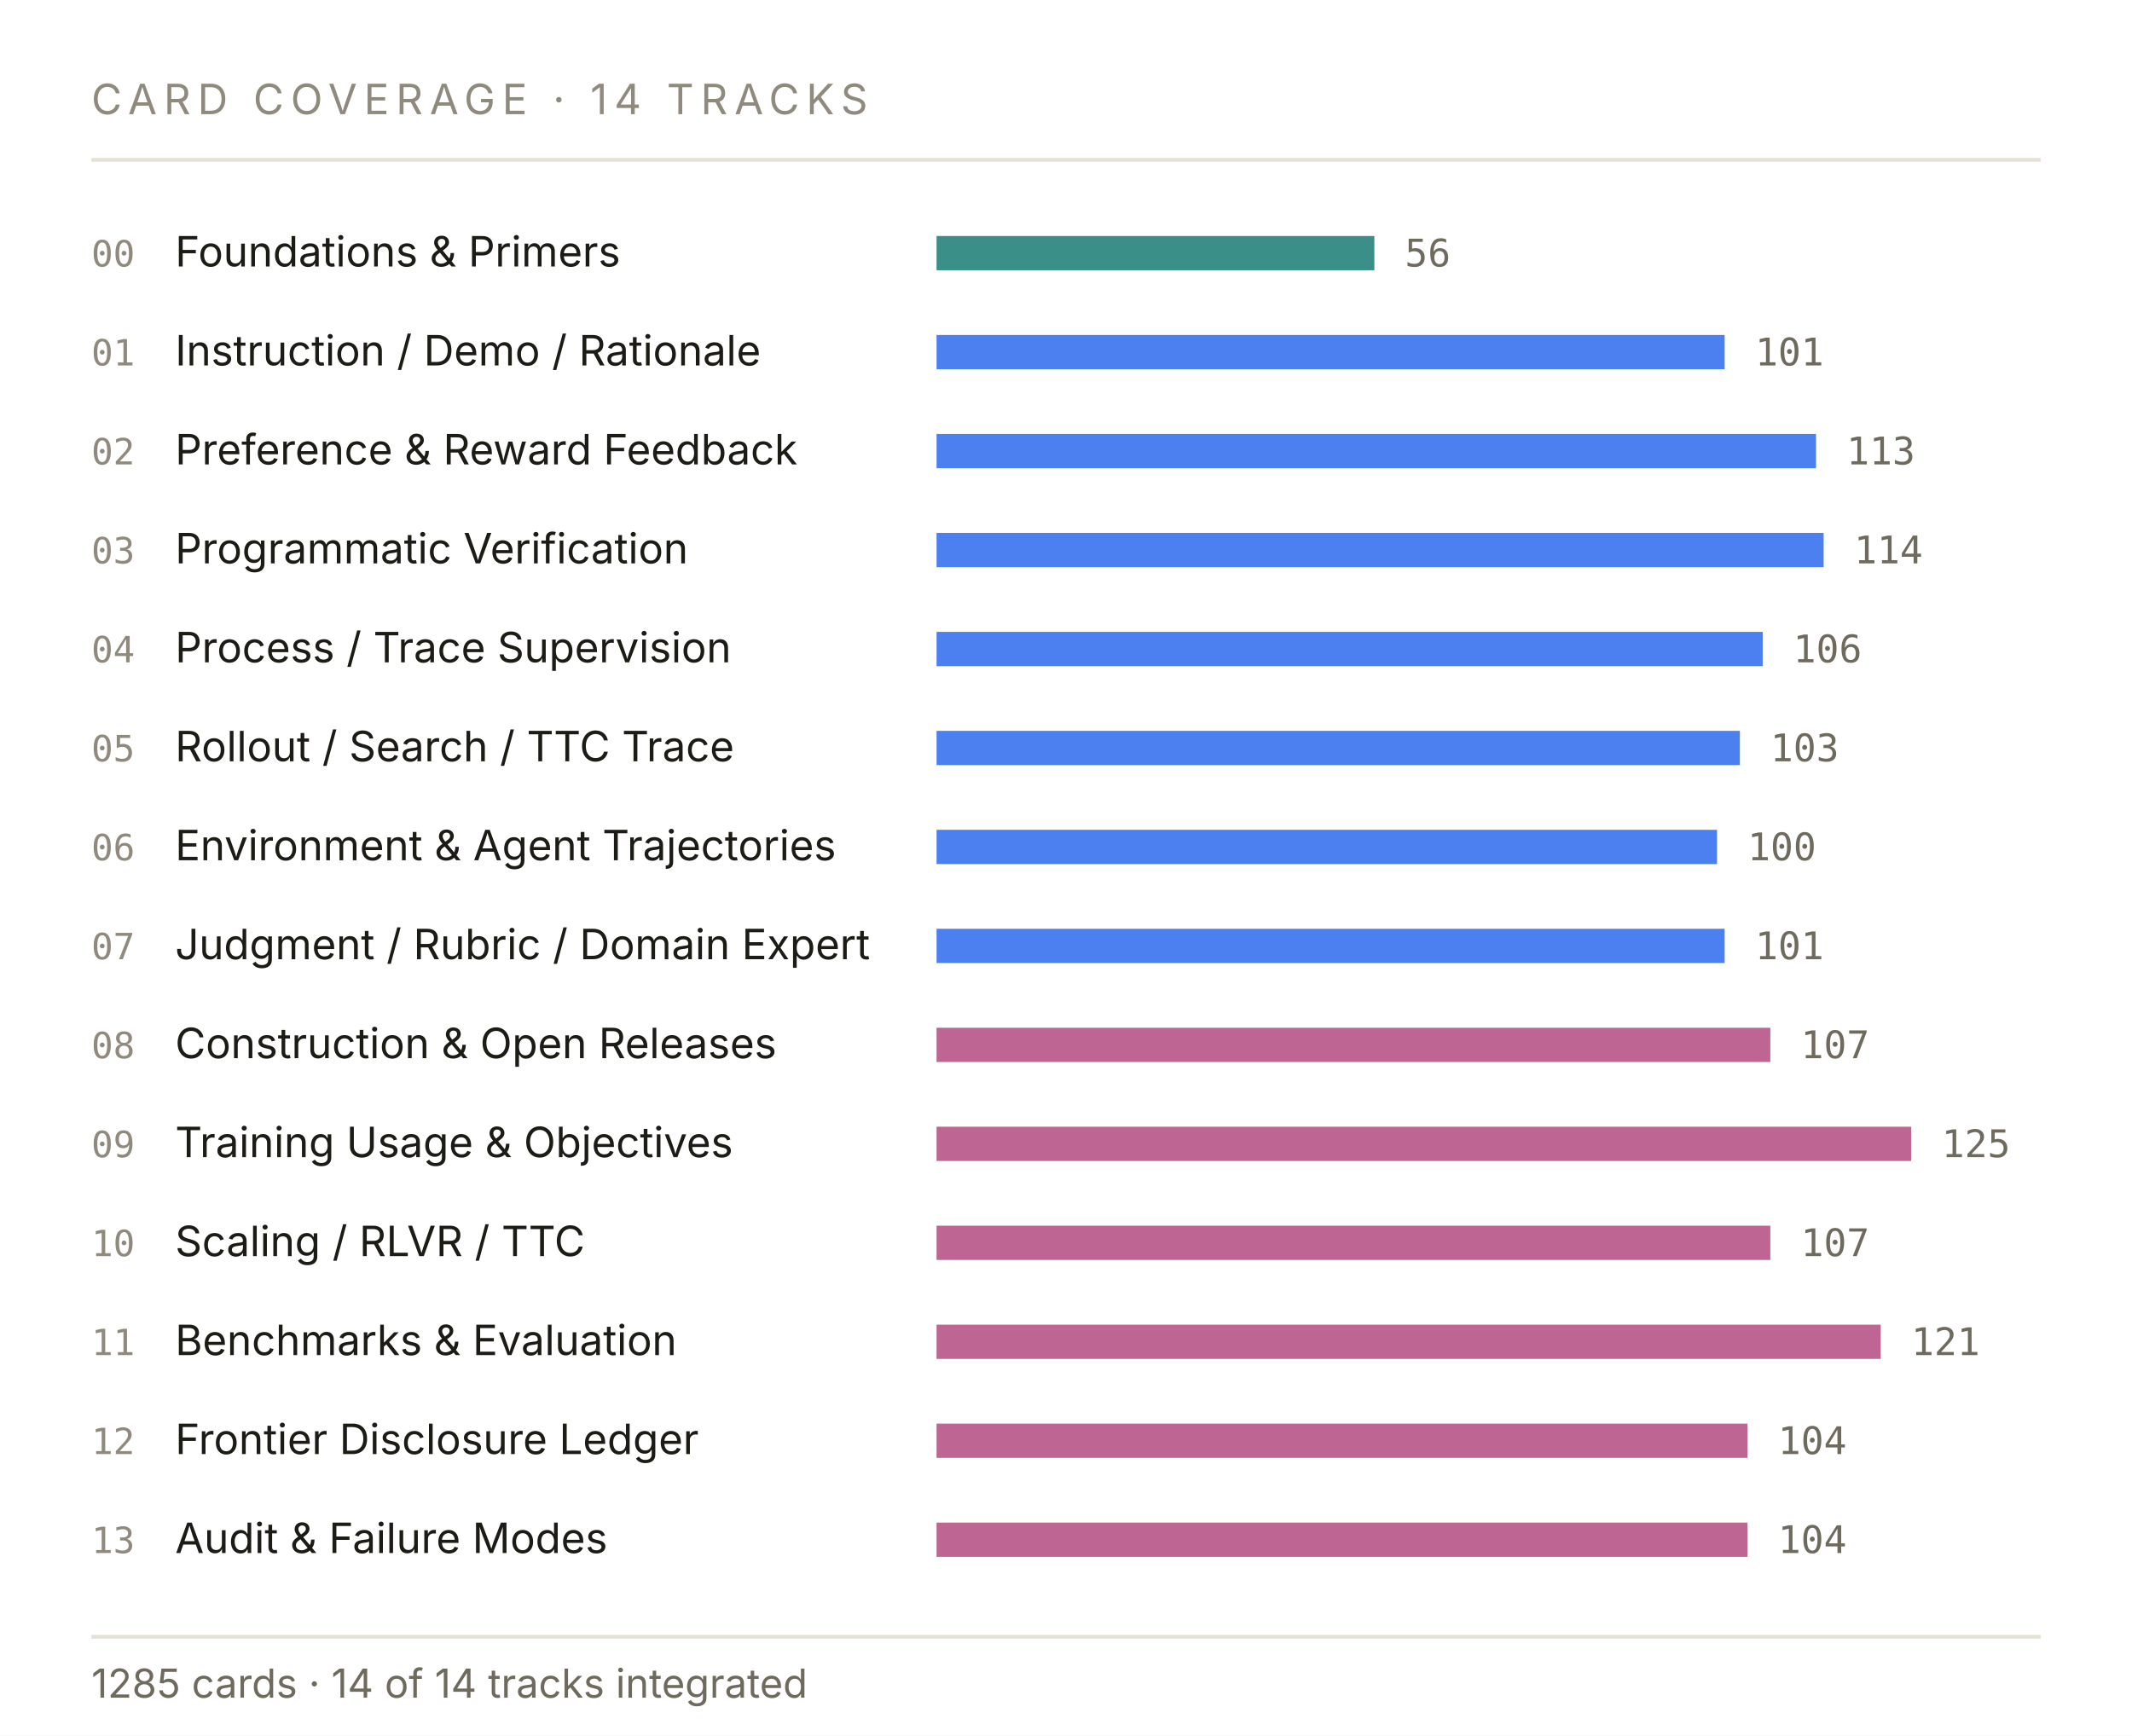
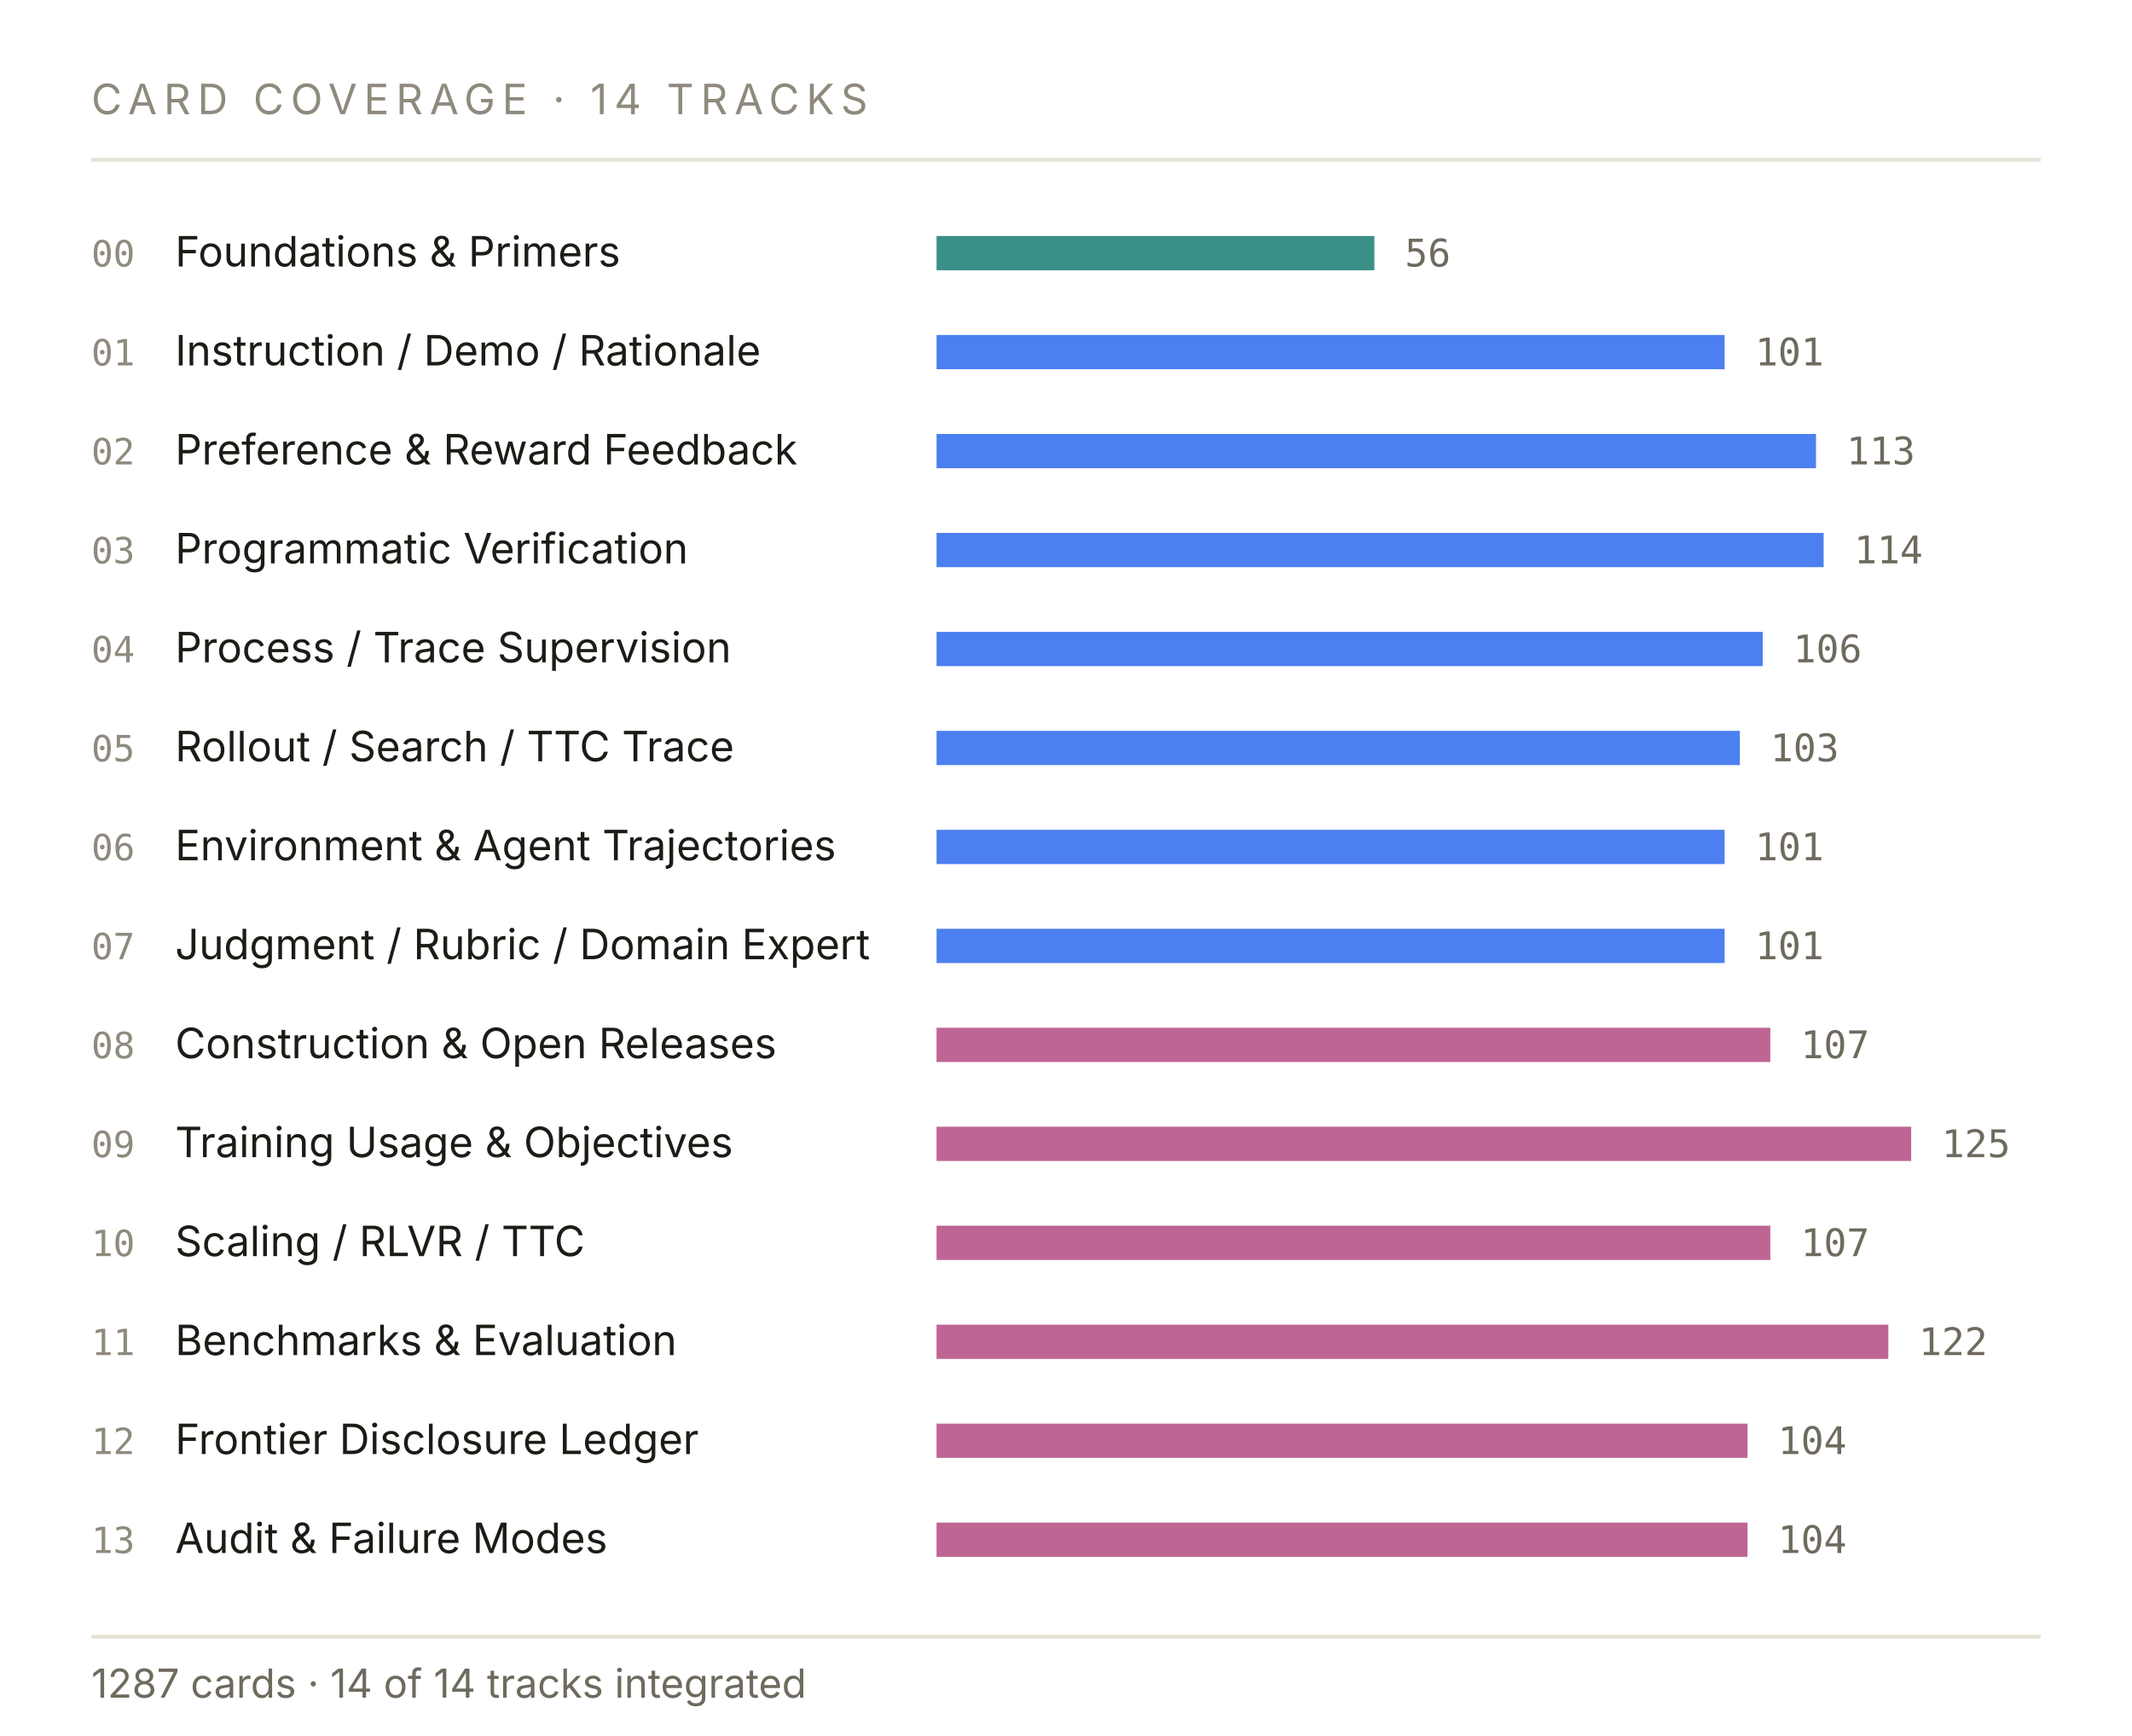
<svg xmlns="http://www.w3.org/2000/svg" viewBox="0 0 560 456" role="img" aria-label="Card coverage across 14 tracks">
  <rect width="560" height="456" fill="#ffffff" />
  <g font-family="Inter, -apple-system, BlinkMacSystemFont, 'PingFang SC', sans-serif">
    <text x="24" y="30" font-size="11" letter-spacing="1.8" fill="#8f8a7d">CARD COVERAGE · 14 TRACKS</text>
    <line x1="24" y1="42" x2="536" y2="42" stroke="#e6e1d5" />
    <text x="24" y="70" font-size="9.5" font-family="ui-monospace, Menlo, monospace" fill="#8f8a7d">00</text>
    <text x="46" y="70" font-size="11" fill="#1d1b16">Foundations &amp; Primers</text>
    <rect x="246" y="62" width="115" height="9" fill="#0f766e" fill-opacity="0.82" />
    <text x="369" y="70" font-size="10" font-family="ui-monospace, Menlo, monospace" fill="#6f6a5e">56</text>
    <text x="24" y="96" font-size="9.5" font-family="ui-monospace, Menlo, monospace" fill="#8f8a7d">01</text>
    <text x="46" y="96" font-size="11" fill="#1d1b16">Instruction / Demo / Rationale</text>
    <rect x="246" y="88" width="207" height="9" fill="#2563eb" fill-opacity="0.82" />
    <text x="461" y="96" font-size="10" font-family="ui-monospace, Menlo, monospace" fill="#6f6a5e">101</text>
    <text x="24" y="122" font-size="9.5" font-family="ui-monospace, Menlo, monospace" fill="#8f8a7d">02</text>
    <text x="46" y="122" font-size="11" fill="#1d1b16">Preference &amp; Reward Feedback</text>
    <rect x="246" y="114" width="231" height="9" fill="#2563eb" fill-opacity="0.82" />
    <text x="485" y="122" font-size="10" font-family="ui-monospace, Menlo, monospace" fill="#6f6a5e">113</text>
    <text x="24" y="148" font-size="9.5" font-family="ui-monospace, Menlo, monospace" fill="#8f8a7d">03</text>
    <text x="46" y="148" font-size="11" fill="#1d1b16">Programmatic Verification</text>
    <rect x="246" y="140" width="233" height="9" fill="#2563eb" fill-opacity="0.82" />
    <text x="487" y="148" font-size="10" font-family="ui-monospace, Menlo, monospace" fill="#6f6a5e">114</text>
    <text x="24" y="174" font-size="9.5" font-family="ui-monospace, Menlo, monospace" fill="#8f8a7d">04</text>
    <text x="46" y="174" font-size="11" fill="#1d1b16">Process / Trace Supervision</text>
    <rect x="246" y="166" width="217" height="9" fill="#2563eb" fill-opacity="0.82" />
    <text x="471" y="174" font-size="10" font-family="ui-monospace, Menlo, monospace" fill="#6f6a5e">106</text>
    <text x="24" y="200" font-size="9.5" font-family="ui-monospace, Menlo, monospace" fill="#8f8a7d">05</text>
    <text x="46" y="200" font-size="11" fill="#1d1b16">Rollout / Search / TTC Trace</text>
    <rect x="246" y="192" width="211" height="9" fill="#2563eb" fill-opacity="0.82" />
    <text x="465" y="200" font-size="10" font-family="ui-monospace, Menlo, monospace" fill="#6f6a5e">103</text>
    <text x="24" y="226" font-size="9.5" font-family="ui-monospace, Menlo, monospace" fill="#8f8a7d">06</text>
    <text x="46" y="226" font-size="11" fill="#1d1b16">Environment &amp; Agent Trajectories</text>
-     <rect x="246" y="218" width="205" height="9" fill="#2563eb" fill-opacity="0.82" />
-     <text x="459" y="226" font-size="10" font-family="ui-monospace, Menlo, monospace" fill="#6f6a5e">100</text>
+     <rect x="246" y="218" width="207" height="9" fill="#2563eb" fill-opacity="0.82" />
+     <text x="461" y="226" font-size="10" font-family="ui-monospace, Menlo, monospace" fill="#6f6a5e">101</text>
    <text x="24" y="252" font-size="9.5" font-family="ui-monospace, Menlo, monospace" fill="#8f8a7d">07</text>
    <text x="46" y="252" font-size="11" fill="#1d1b16">Judgment / Rubric / Domain Expert</text>
    <rect x="246" y="244" width="207" height="9" fill="#2563eb" fill-opacity="0.82" />
    <text x="461" y="252" font-size="10" font-family="ui-monospace, Menlo, monospace" fill="#6f6a5e">101</text>
    <text x="24" y="278" font-size="9.5" font-family="ui-monospace, Menlo, monospace" fill="#8f8a7d">08</text>
    <text x="46" y="278" font-size="11" fill="#1d1b16">Construction &amp; Open Releases</text>
    <rect x="246" y="270" width="219" height="9" fill="#b0447c" fill-opacity="0.82" />
    <text x="473" y="278" font-size="10" font-family="ui-monospace, Menlo, monospace" fill="#6f6a5e">107</text>
    <text x="24" y="304" font-size="9.5" font-family="ui-monospace, Menlo, monospace" fill="#8f8a7d">09</text>
    <text x="46" y="304" font-size="11" fill="#1d1b16">Training Usage &amp; Objectives</text>
    <rect x="246" y="296" width="256" height="9" fill="#b0447c" fill-opacity="0.82" />
    <text x="510" y="304" font-size="10" font-family="ui-monospace, Menlo, monospace" fill="#6f6a5e">125</text>
    <text x="24" y="330" font-size="9.5" font-family="ui-monospace, Menlo, monospace" fill="#8f8a7d">10</text>
    <text x="46" y="330" font-size="11" fill="#1d1b16">Scaling / RLVR / TTC</text>
    <rect x="246" y="322" width="219" height="9" fill="#b0447c" fill-opacity="0.82" />
    <text x="473" y="330" font-size="10" font-family="ui-monospace, Menlo, monospace" fill="#6f6a5e">107</text>
    <text x="24" y="356" font-size="9.5" font-family="ui-monospace, Menlo, monospace" fill="#8f8a7d">11</text>
    <text x="46" y="356" font-size="11" fill="#1d1b16">Benchmarks &amp; Evaluation</text>
-     <rect x="246" y="348" width="248" height="9" fill="#b0447c" fill-opacity="0.82" />
-     <text x="502" y="356" font-size="10" font-family="ui-monospace, Menlo, monospace" fill="#6f6a5e">121</text>
+     <rect x="246" y="348" width="250" height="9" fill="#b0447c" fill-opacity="0.82" />
+     <text x="504" y="356" font-size="10" font-family="ui-monospace, Menlo, monospace" fill="#6f6a5e">122</text>
    <text x="24" y="382" font-size="9.5" font-family="ui-monospace, Menlo, monospace" fill="#8f8a7d">12</text>
    <text x="46" y="382" font-size="11" fill="#1d1b16">Frontier Disclosure Ledger</text>
    <rect x="246" y="374" width="213" height="9" fill="#b0447c" fill-opacity="0.82" />
    <text x="467" y="382" font-size="10" font-family="ui-monospace, Menlo, monospace" fill="#6f6a5e">104</text>
    <text x="24" y="408" font-size="9.5" font-family="ui-monospace, Menlo, monospace" fill="#8f8a7d">13</text>
    <text x="46" y="408" font-size="11" fill="#1d1b16">Audit &amp; Failure Modes</text>
    <rect x="246" y="400" width="213" height="9" fill="#b0447c" fill-opacity="0.82" />
    <text x="467" y="408" font-size="10" font-family="ui-monospace, Menlo, monospace" fill="#6f6a5e">104</text>
    <line x1="24" y1="430" x2="536" y2="430" stroke="#e6e1d5" />
-     <text x="24" y="446" font-size="10.5" fill="#6f6a5e">1285 cards · 14 of 14 tracks integrated</text>
+     <text x="24" y="446" font-size="10.5" fill="#6f6a5e">1287 cards · 14 of 14 tracks integrated</text>
  </g>
</svg>
